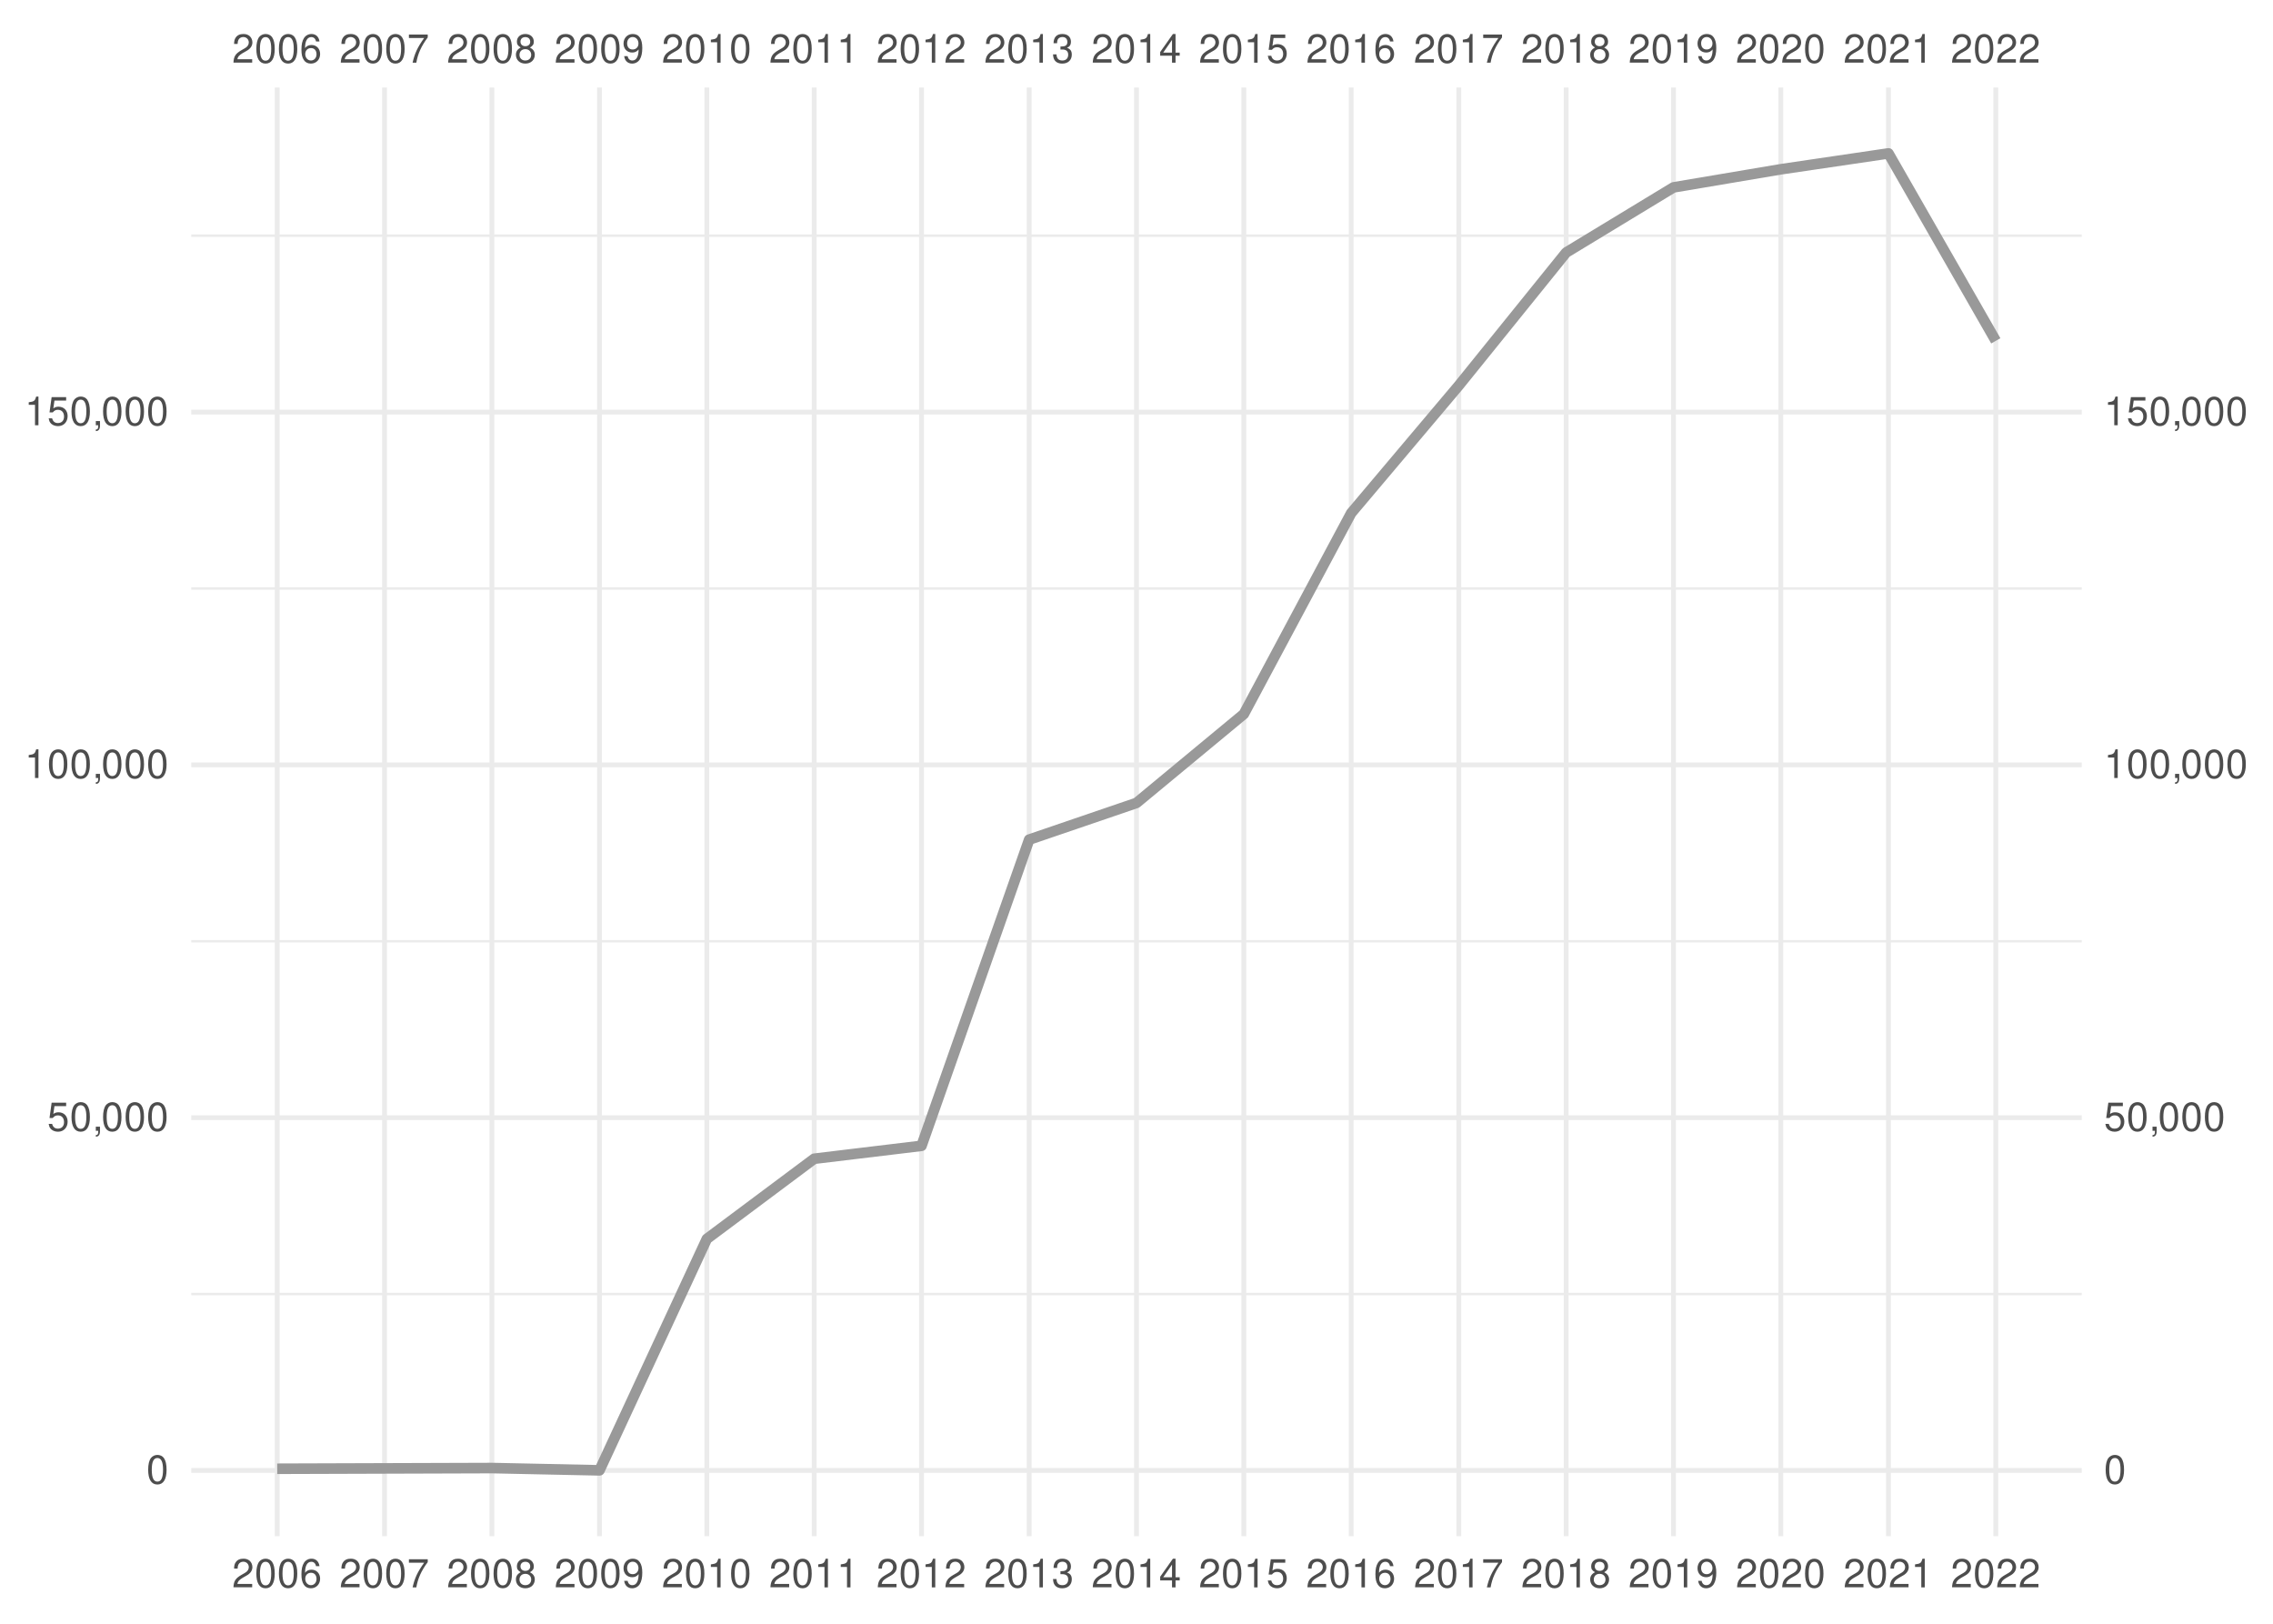
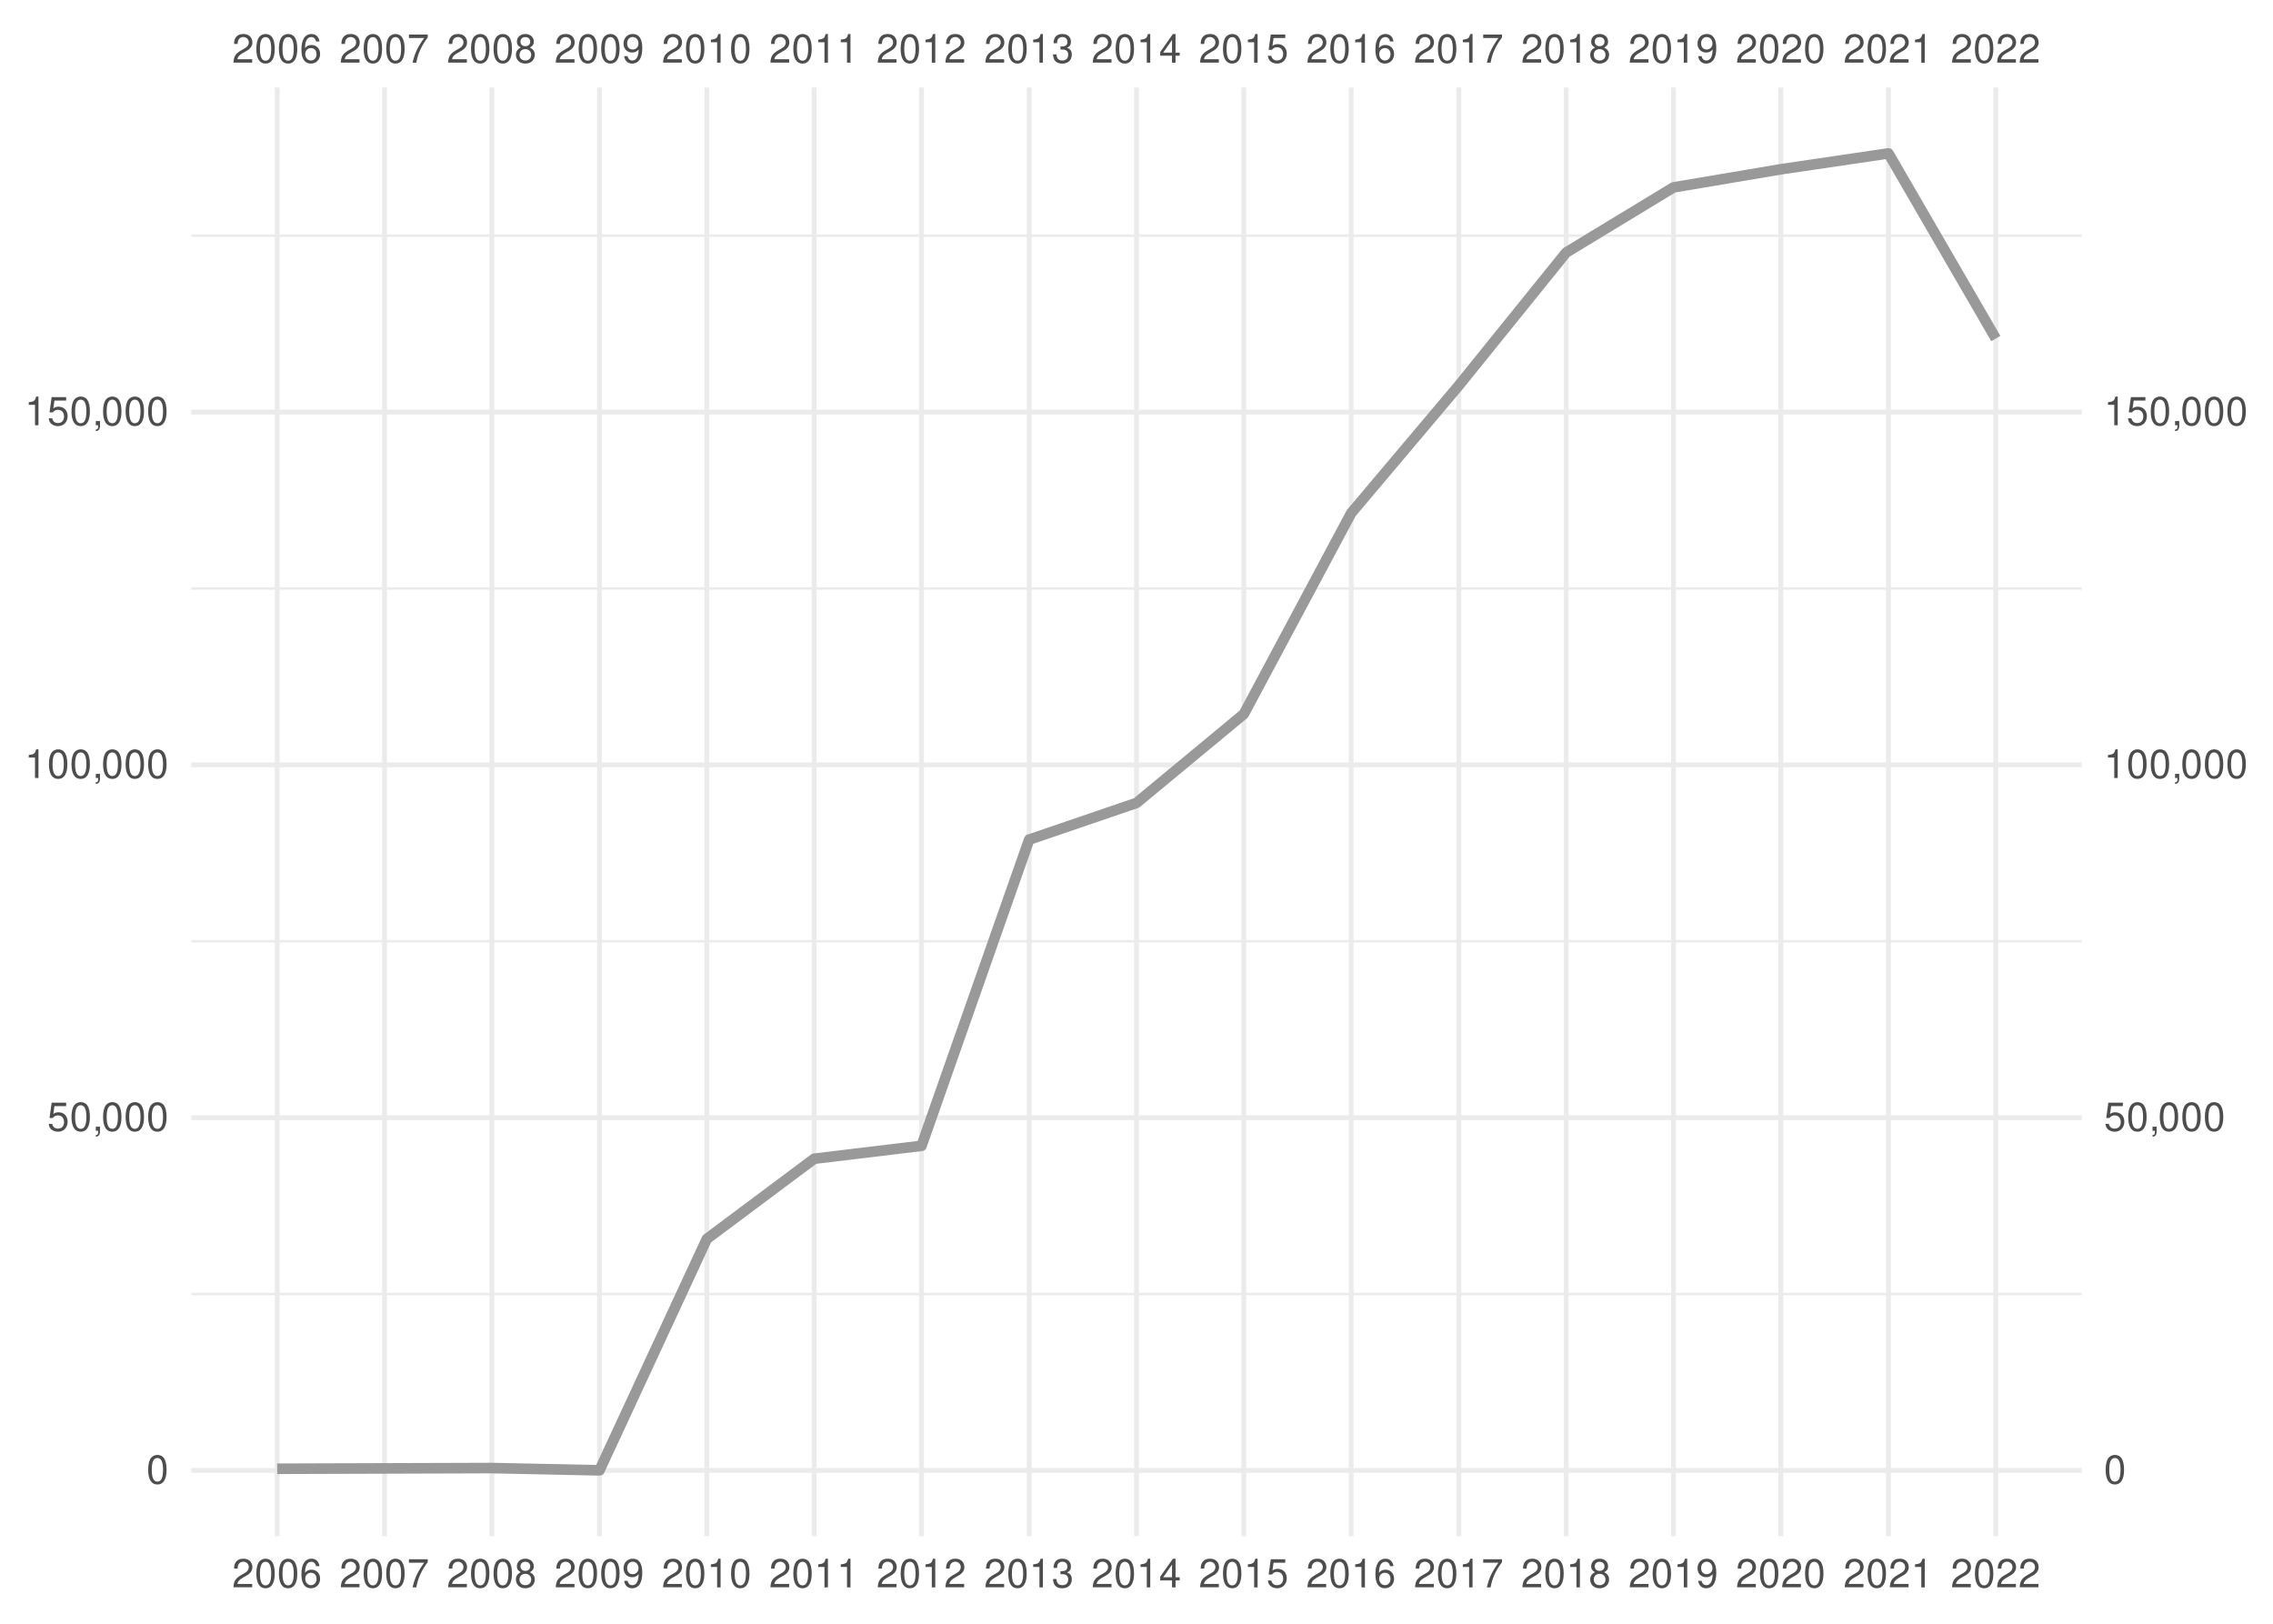
<svg xmlns="http://www.w3.org/2000/svg" xmlns:xlink="http://www.w3.org/1999/xlink" width="504pt" height="360pt" viewBox="0 0 504 360" version="1.1">
  <defs>
    <g>
      <symbol overflow="visible" id="glyph0-0">
        <path style="stroke:none;" d="" />
      </symbol>
      <symbol overflow="visible" id="glyph0-1">
        <path style="stroke:none;" d="M 4.453 -0.766 L 1.172 -0.766 C 1.25 -1.297 1.531 -1.625 2.297 -2.094 L 3.172 -2.594 C 4.047 -3.062 4.5 -3.719 4.5 -4.5 C 4.5 -5.031 4.281 -5.531 3.922 -5.875 C 3.547 -6.203 3.094 -6.359 2.5 -6.359 C 1.703 -6.359 1.125 -6.078 0.781 -5.531 C 0.547 -5.203 0.453 -4.797 0.438 -4.156 L 1.219 -4.156 C 1.234 -4.594 1.297 -4.844 1.406 -5.062 C 1.594 -5.438 2 -5.688 2.469 -5.688 C 3.172 -5.688 3.703 -5.172 3.703 -4.484 C 3.703 -3.969 3.406 -3.531 2.859 -3.219 L 2.047 -2.75 C 0.75 -2 0.375 -1.406 0.297 -0.016 L 4.453 -0.016 Z M 4.453 -0.766 " />
      </symbol>
      <symbol overflow="visible" id="glyph0-2">
        <path style="stroke:none;" d="M 2.422 -6.359 C 1.844 -6.359 1.312 -6.094 0.984 -5.672 C 0.578 -5.109 0.375 -4.25 0.375 -3.078 C 0.375 -0.938 1.078 0.203 2.422 0.203 C 3.734 0.203 4.453 -0.938 4.453 -3.031 C 4.453 -4.25 4.266 -5.078 3.859 -5.672 C 3.531 -6.109 3.016 -6.359 2.422 -6.359 Z M 2.422 -5.672 C 3.25 -5.672 3.672 -4.828 3.672 -3.094 C 3.672 -1.281 3.266 -0.438 2.406 -0.438 C 1.578 -0.438 1.172 -1.312 1.172 -3.062 C 1.172 -4.828 1.578 -5.672 2.422 -5.672 Z M 2.422 -5.672 " />
      </symbol>
      <symbol overflow="visible" id="glyph0-3">
        <path style="stroke:none;" d="M 4.375 -4.703 C 4.234 -5.75 3.562 -6.359 2.609 -6.359 C 1.922 -6.359 1.312 -6.031 0.938 -5.453 C 0.547 -4.828 0.375 -4.062 0.375 -2.906 C 0.375 -1.828 0.531 -1.156 0.906 -0.594 C 1.234 -0.078 1.781 0.203 2.469 0.203 C 3.656 0.203 4.516 -0.688 4.516 -1.922 C 4.516 -3.094 3.719 -3.922 2.609 -3.922 C 1.984 -3.922 1.5 -3.688 1.172 -3.234 C 1.172 -4.797 1.672 -5.672 2.562 -5.672 C 3.109 -5.672 3.484 -5.328 3.609 -4.703 Z M 2.5 -3.234 C 3.25 -3.234 3.719 -2.703 3.719 -1.859 C 3.719 -1.062 3.188 -0.484 2.484 -0.484 C 1.766 -0.484 1.219 -1.094 1.219 -1.906 C 1.219 -2.688 1.734 -3.234 2.5 -3.234 Z M 2.5 -3.234 " />
      </symbol>
      <symbol overflow="visible" id="glyph0-4">
        <path style="stroke:none;" d="M 4.578 -6.234 L 0.406 -6.234 L 0.406 -5.469 L 3.781 -5.469 C 2.281 -3.359 1.688 -2.047 1.219 0 L 2.047 0 C 2.391 -2 3.172 -3.719 4.578 -5.594 Z M 4.578 -6.234 " />
      </symbol>
      <symbol overflow="visible" id="glyph0-5">
        <path style="stroke:none;" d="M 3.438 -3.359 C 4.094 -3.75 4.297 -4.062 4.297 -4.656 C 4.297 -5.672 3.531 -6.359 2.422 -6.359 C 1.312 -6.359 0.547 -5.672 0.547 -4.672 C 0.547 -4.062 0.75 -3.75 1.391 -3.359 C 0.672 -2.984 0.328 -2.469 0.328 -1.766 C 0.328 -0.609 1.172 0.203 2.422 0.203 C 3.656 0.203 4.516 -0.609 4.516 -1.766 C 4.516 -2.469 4.156 -2.984 3.438 -3.359 Z M 2.422 -5.672 C 3.078 -5.672 3.5 -5.281 3.5 -4.641 C 3.5 -4.047 3.062 -3.656 2.422 -3.656 C 1.766 -3.656 1.344 -4.047 1.344 -4.656 C 1.344 -5.281 1.766 -5.672 2.422 -5.672 Z M 2.422 -3 C 3.188 -3 3.719 -2.484 3.719 -1.75 C 3.719 -0.984 3.203 -0.484 2.406 -0.484 C 1.641 -0.484 1.125 -1 1.125 -1.734 C 1.125 -2.5 1.641 -3 2.422 -3 Z M 2.422 -3 " />
      </symbol>
      <symbol overflow="visible" id="glyph0-6">
        <path style="stroke:none;" d="M 0.469 -1.453 C 0.609 -0.406 1.281 0.203 2.234 0.203 C 2.922 0.203 3.547 -0.125 3.922 -0.703 C 4.297 -1.328 4.484 -2.109 4.484 -3.25 C 4.484 -4.328 4.312 -5 3.953 -5.562 C 3.609 -6.094 3.062 -6.359 2.375 -6.359 C 1.188 -6.359 0.328 -5.469 0.328 -4.234 C 0.328 -3.062 1.125 -2.25 2.25 -2.25 C 2.844 -2.25 3.281 -2.453 3.672 -2.938 C 3.672 -1.359 3.172 -0.484 2.281 -0.484 C 1.734 -0.484 1.359 -0.828 1.234 -1.453 Z M 2.359 -5.688 C 3.094 -5.688 3.641 -5.078 3.641 -4.25 C 3.641 -3.469 3.109 -2.922 2.344 -2.922 C 1.594 -2.922 1.125 -3.453 1.125 -4.297 C 1.125 -5.109 1.641 -5.688 2.359 -5.688 Z M 2.359 -5.688 " />
      </symbol>
      <symbol overflow="visible" id="glyph0-7">
        <path style="stroke:none;" d="M 2.281 -4.531 L 2.281 0 L 3.047 0 L 3.047 -6.359 L 2.547 -6.359 C 2.266 -5.391 2.094 -5.25 0.891 -5.094 L 0.891 -4.531 Z M 2.281 -4.531 " />
      </symbol>
      <symbol overflow="visible" id="glyph0-8">
        <path style="stroke:none;" d="M 1.938 -2.922 L 2.359 -2.922 C 3.203 -2.922 3.656 -2.531 3.656 -1.766 C 3.656 -0.969 3.172 -0.484 2.375 -0.484 C 1.516 -0.484 1.109 -0.922 1.062 -1.844 L 0.281 -1.844 C 0.312 -1.344 0.406 -1 0.547 -0.719 C 0.875 -0.109 1.484 0.203 2.344 0.203 C 3.625 0.203 4.453 -0.578 4.453 -1.781 C 4.453 -2.594 4.141 -3.031 3.391 -3.297 C 3.969 -3.531 4.266 -3.969 4.266 -4.609 C 4.266 -5.703 3.547 -6.359 2.359 -6.359 C 1.109 -6.359 0.438 -5.656 0.406 -4.312 L 1.188 -4.312 C 1.203 -4.703 1.234 -4.922 1.328 -5.109 C 1.5 -5.469 1.891 -5.688 2.375 -5.688 C 3.062 -5.688 3.469 -5.266 3.469 -4.578 C 3.469 -4.141 3.312 -3.859 2.969 -3.719 C 2.766 -3.625 2.484 -3.594 1.938 -3.578 Z M 1.938 -2.922 " />
      </symbol>
      <symbol overflow="visible" id="glyph0-9">
        <path style="stroke:none;" d="M 2.875 -1.547 L 2.875 0 L 3.656 0 L 3.656 -1.547 L 4.578 -1.547 L 4.578 -2.234 L 3.656 -2.234 L 3.656 -6.359 L 3.078 -6.359 L 0.25 -2.359 L 0.25 -1.547 Z M 2.875 -2.234 L 0.922 -2.234 L 2.875 -5.047 Z M 2.875 -2.234 " />
      </symbol>
      <symbol overflow="visible" id="glyph0-10">
        <path style="stroke:none;" d="M 4.188 -6.234 L 0.969 -6.234 L 0.5 -2.844 L 1.219 -2.844 C 1.578 -3.266 1.875 -3.422 2.359 -3.422 C 3.203 -3.422 3.719 -2.844 3.719 -1.922 C 3.719 -1.031 3.203 -0.484 2.359 -0.484 C 1.688 -0.484 1.266 -0.828 1.078 -1.531 L 0.312 -1.531 C 0.406 -1.016 0.5 -0.781 0.688 -0.547 C 1.031 -0.078 1.672 0.203 2.375 0.203 C 3.641 0.203 4.516 -0.719 4.516 -2.031 C 4.516 -3.266 3.688 -4.109 2.5 -4.109 C 2.062 -4.109 1.703 -4 1.344 -3.734 L 1.594 -5.469 L 4.188 -5.469 Z M 4.188 -6.234 " />
      </symbol>
      <symbol overflow="visible" id="glyph0-11">
        <path style="stroke:none;" d="M 0.766 -0.922 L 0.766 0 L 1.297 0 L 1.297 0.156 C 1.297 0.766 1.172 0.938 0.766 0.953 L 0.766 1.297 C 1.344 1.312 1.688 0.891 1.688 0.141 L 1.688 -0.922 Z M 0.766 -0.922 " />
      </symbol>
    </g>
    <clipPath id="clip1">
      <path d="M 42.41 286 L 461.59 286 L 461.59 288 L 42.41 288 Z M 42.41 286 " />
    </clipPath>
    <clipPath id="clip2">
      <path d="M 42.41 208 L 461.59 208 L 461.59 209 L 42.41 209 Z M 42.41 208 " />
    </clipPath>
    <clipPath id="clip3">
      <path d="M 42.41 130 L 461.59 130 L 461.59 131 L 42.41 131 Z M 42.41 130 " />
    </clipPath>
    <clipPath id="clip4">
      <path d="M 42.41 51 L 461.59 51 L 461.59 53 L 42.41 53 Z M 42.41 51 " />
    </clipPath>
    <clipPath id="clip5">
      <path d="M 42.41 325 L 461.59 325 L 461.59 327 L 42.41 327 Z M 42.41 325 " />
    </clipPath>
    <clipPath id="clip6">
      <path d="M 42.41 247 L 461.59 247 L 461.59 249 L 42.41 249 Z M 42.41 247 " />
    </clipPath>
    <clipPath id="clip7">
      <path d="M 42.41 169 L 461.59 169 L 461.59 171 L 42.41 171 Z M 42.41 169 " />
    </clipPath>
    <clipPath id="clip8">
      <path d="M 42.41 90 L 461.59 90 L 461.59 92 L 42.41 92 Z M 42.41 90 " />
    </clipPath>
    <clipPath id="clip9">
      <path d="M 60 19.41 L 62 19.41 L 62 340.59 L 60 340.59 Z M 60 19.41 " />
    </clipPath>
    <clipPath id="clip10">
      <path d="M 84 19.41 L 86 19.41 L 86 340.59 L 84 340.59 Z M 84 19.41 " />
    </clipPath>
    <clipPath id="clip11">
      <path d="M 108 19.41 L 110 19.41 L 110 340.59 L 108 340.59 Z M 108 19.41 " />
    </clipPath>
    <clipPath id="clip12">
      <path d="M 132 19.41 L 134 19.41 L 134 340.59 L 132 340.59 Z M 132 19.41 " />
    </clipPath>
    <clipPath id="clip13">
      <path d="M 156 19.41 L 158 19.41 L 158 340.59 L 156 340.59 Z M 156 19.41 " />
    </clipPath>
    <clipPath id="clip14">
      <path d="M 179 19.41 L 182 19.41 L 182 340.59 L 179 340.59 Z M 179 19.41 " />
    </clipPath>
    <clipPath id="clip15">
      <path d="M 203 19.41 L 205 19.41 L 205 340.59 L 203 340.59 Z M 203 19.41 " />
    </clipPath>
    <clipPath id="clip16">
      <path d="M 227 19.41 L 229 19.41 L 229 340.59 L 227 340.59 Z M 227 19.41 " />
    </clipPath>
    <clipPath id="clip17">
      <path d="M 251 19.41 L 253 19.41 L 253 340.59 L 251 340.59 Z M 251 19.41 " />
    </clipPath>
    <clipPath id="clip18">
      <path d="M 275 19.41 L 277 19.41 L 277 340.59 L 275 340.59 Z M 275 19.41 " />
    </clipPath>
    <clipPath id="clip19">
      <path d="M 299 19.41 L 301 19.41 L 301 340.59 L 299 340.59 Z M 299 19.41 " />
    </clipPath>
    <clipPath id="clip20">
      <path d="M 322 19.41 L 325 19.41 L 325 340.59 L 322 340.59 Z M 322 19.41 " />
    </clipPath>
    <clipPath id="clip21">
      <path d="M 346 19.41 L 348 19.41 L 348 340.59 L 346 340.59 Z M 346 19.41 " />
    </clipPath>
    <clipPath id="clip22">
      <path d="M 370 19.41 L 372 19.41 L 372 340.59 L 370 340.59 Z M 370 19.41 " />
    </clipPath>
    <clipPath id="clip23">
      <path d="M 394 19.41 L 396 19.41 L 396 340.59 L 394 340.59 Z M 394 19.41 " />
    </clipPath>
    <clipPath id="clip24">
      <path d="M 418 19.41 L 420 19.41 L 420 340.59 L 418 340.59 Z M 418 19.41 " />
    </clipPath>
    <clipPath id="clip25">
      <path d="M 442 19.41 L 444 19.41 L 444 340.59 L 442 340.59 Z M 442 19.41 " />
    </clipPath>
  </defs>
  <g id="surface41">
    <rect x="0" y="0" width="504" height="360" style="fill:rgb(100%,100%,100%);fill-opacity:1;stroke:none;" />
    <g clip-path="url(#clip1)" clip-rule="nonzero">
      <path style="fill:none;stroke-width:0.533;stroke-linecap:butt;stroke-linejoin:round;stroke:rgb(92.157%,92.157%,92.157%);stroke-opacity:1;stroke-miterlimit:10;" d="M 42.41 286.902 L 461.59 286.902 " />
    </g>
    <g clip-path="url(#clip2)" clip-rule="nonzero">
      <path style="fill:none;stroke-width:0.533;stroke-linecap:butt;stroke-linejoin:round;stroke:rgb(92.157%,92.157%,92.157%);stroke-opacity:1;stroke-miterlimit:10;" d="M 42.41 208.688 L 461.59 208.688 " />
    </g>
    <g clip-path="url(#clip3)" clip-rule="nonzero">
      <path style="fill:none;stroke-width:0.533;stroke-linecap:butt;stroke-linejoin:round;stroke:rgb(92.157%,92.157%,92.157%);stroke-opacity:1;stroke-miterlimit:10;" d="M 42.41 130.473 L 461.59 130.473 " />
    </g>
    <g clip-path="url(#clip4)" clip-rule="nonzero">
      <path style="fill:none;stroke-width:0.533;stroke-linecap:butt;stroke-linejoin:round;stroke:rgb(92.157%,92.157%,92.157%);stroke-opacity:1;stroke-miterlimit:10;" d="M 42.41 52.258 L 461.59 52.258 " />
    </g>
    <g clip-path="url(#clip5)" clip-rule="nonzero">
      <path style="fill:none;stroke-width:1.067;stroke-linecap:butt;stroke-linejoin:round;stroke:rgb(92.157%,92.157%,92.157%);stroke-opacity:1;stroke-miterlimit:10;" d="M 42.41 326.012 L 461.59 326.012 " />
    </g>
    <g clip-path="url(#clip6)" clip-rule="nonzero">
      <path style="fill:none;stroke-width:1.067;stroke-linecap:butt;stroke-linejoin:round;stroke:rgb(92.157%,92.157%,92.157%);stroke-opacity:1;stroke-miterlimit:10;" d="M 42.41 247.797 L 461.59 247.797 " />
    </g>
    <g clip-path="url(#clip7)" clip-rule="nonzero">
      <path style="fill:none;stroke-width:1.067;stroke-linecap:butt;stroke-linejoin:round;stroke:rgb(92.157%,92.157%,92.157%);stroke-opacity:1;stroke-miterlimit:10;" d="M 42.41 169.578 L 461.59 169.578 " />
    </g>
    <g clip-path="url(#clip8)" clip-rule="nonzero">
      <path style="fill:none;stroke-width:1.067;stroke-linecap:butt;stroke-linejoin:round;stroke:rgb(92.157%,92.157%,92.157%);stroke-opacity:1;stroke-miterlimit:10;" d="M 42.41 91.363 L 461.59 91.363 " />
    </g>
    <g clip-path="url(#clip9)" clip-rule="nonzero">
      <path style="fill:none;stroke-width:1.067;stroke-linecap:butt;stroke-linejoin:round;stroke:rgb(92.157%,92.157%,92.157%);stroke-opacity:1;stroke-miterlimit:10;" d="M 61.465 340.59 L 61.465 19.41 " />
    </g>
    <g clip-path="url(#clip10)" clip-rule="nonzero">
      <path style="fill:none;stroke-width:1.067;stroke-linecap:butt;stroke-linejoin:round;stroke:rgb(92.157%,92.157%,92.157%);stroke-opacity:1;stroke-miterlimit:10;" d="M 85.266 340.59 L 85.266 19.41 " />
    </g>
    <g clip-path="url(#clip11)" clip-rule="nonzero">
      <path style="fill:none;stroke-width:1.067;stroke-linecap:butt;stroke-linejoin:round;stroke:rgb(92.157%,92.157%,92.157%);stroke-opacity:1;stroke-miterlimit:10;" d="M 109.066 340.59 L 109.066 19.41 " />
    </g>
    <g clip-path="url(#clip12)" clip-rule="nonzero">
      <path style="fill:none;stroke-width:1.067;stroke-linecap:butt;stroke-linejoin:round;stroke:rgb(92.157%,92.157%,92.157%);stroke-opacity:1;stroke-miterlimit:10;" d="M 132.93 340.59 L 132.93 19.41 " />
    </g>
    <g clip-path="url(#clip13)" clip-rule="nonzero">
      <path style="fill:none;stroke-width:1.067;stroke-linecap:butt;stroke-linejoin:round;stroke:rgb(92.157%,92.157%,92.157%);stroke-opacity:1;stroke-miterlimit:10;" d="M 156.73 340.59 L 156.73 19.41 " />
    </g>
    <g clip-path="url(#clip14)" clip-rule="nonzero">
      <path style="fill:none;stroke-width:1.067;stroke-linecap:butt;stroke-linejoin:round;stroke:rgb(92.157%,92.157%,92.157%);stroke-opacity:1;stroke-miterlimit:10;" d="M 180.531 340.59 L 180.531 19.41 " />
    </g>
    <g clip-path="url(#clip15)" clip-rule="nonzero">
      <path style="fill:none;stroke-width:1.067;stroke-linecap:butt;stroke-linejoin:round;stroke:rgb(92.157%,92.157%,92.157%);stroke-opacity:1;stroke-miterlimit:10;" d="M 204.332 340.59 L 204.332 19.41 " />
    </g>
    <g clip-path="url(#clip16)" clip-rule="nonzero">
      <path style="fill:none;stroke-width:1.067;stroke-linecap:butt;stroke-linejoin:round;stroke:rgb(92.157%,92.157%,92.157%);stroke-opacity:1;stroke-miterlimit:10;" d="M 228.199 340.59 L 228.199 19.41 " />
    </g>
    <g clip-path="url(#clip17)" clip-rule="nonzero">
      <path style="fill:none;stroke-width:1.067;stroke-linecap:butt;stroke-linejoin:round;stroke:rgb(92.157%,92.157%,92.157%);stroke-opacity:1;stroke-miterlimit:10;" d="M 252 340.59 L 252 19.41 " />
    </g>
    <g clip-path="url(#clip18)" clip-rule="nonzero">
      <path style="fill:none;stroke-width:1.067;stroke-linecap:butt;stroke-linejoin:round;stroke:rgb(92.157%,92.157%,92.157%);stroke-opacity:1;stroke-miterlimit:10;" d="M 275.801 340.59 L 275.801 19.41 " />
    </g>
    <g clip-path="url(#clip19)" clip-rule="nonzero">
      <path style="fill:none;stroke-width:1.067;stroke-linecap:butt;stroke-linejoin:round;stroke:rgb(92.157%,92.157%,92.157%);stroke-opacity:1;stroke-miterlimit:10;" d="M 299.602 340.59 L 299.602 19.41 " />
    </g>
    <g clip-path="url(#clip20)" clip-rule="nonzero">
      <path style="fill:none;stroke-width:1.067;stroke-linecap:butt;stroke-linejoin:round;stroke:rgb(92.157%,92.157%,92.157%);stroke-opacity:1;stroke-miterlimit:10;" d="M 323.469 340.59 L 323.469 19.41 " />
    </g>
    <g clip-path="url(#clip21)" clip-rule="nonzero">
      <path style="fill:none;stroke-width:1.067;stroke-linecap:butt;stroke-linejoin:round;stroke:rgb(92.157%,92.157%,92.157%);stroke-opacity:1;stroke-miterlimit:10;" d="M 347.27 340.59 L 347.27 19.41 " />
    </g>
    <g clip-path="url(#clip22)" clip-rule="nonzero">
      <path style="fill:none;stroke-width:1.067;stroke-linecap:butt;stroke-linejoin:round;stroke:rgb(92.157%,92.157%,92.157%);stroke-opacity:1;stroke-miterlimit:10;" d="M 371.07 340.59 L 371.07 19.41 " />
    </g>
    <g clip-path="url(#clip23)" clip-rule="nonzero">
      <path style="fill:none;stroke-width:1.067;stroke-linecap:butt;stroke-linejoin:round;stroke:rgb(92.157%,92.157%,92.157%);stroke-opacity:1;stroke-miterlimit:10;" d="M 394.867 340.59 L 394.867 19.41 " />
    </g>
    <g clip-path="url(#clip24)" clip-rule="nonzero">
      <path style="fill:none;stroke-width:1.067;stroke-linecap:butt;stroke-linejoin:round;stroke:rgb(92.157%,92.157%,92.157%);stroke-opacity:1;stroke-miterlimit:10;" d="M 418.734 340.59 L 418.734 19.41 " />
    </g>
    <g clip-path="url(#clip25)" clip-rule="nonzero">
      <path style="fill:none;stroke-width:1.067;stroke-linecap:butt;stroke-linejoin:round;stroke:rgb(92.157%,92.157%,92.157%);stroke-opacity:1;stroke-miterlimit:10;" d="M 442.535 340.59 L 442.535 19.41 " />
    </g>
-     <path style="fill:none;stroke-width:2.347;stroke-linecap:butt;stroke-linejoin:round;stroke:rgb(60%,60%,60%);stroke-opacity:1;stroke-miterlimit:10;" d="M 61.465 325.637 L 109.066 325.484 L 132.93 325.988 L 156.73 274.68 L 180.531 256.906 L 204.332 254.039 L 228.199 186.152 L 252 178.02 L 275.801 158.309 L 299.602 113.762 L 323.469 85.469 L 347.27 55.988 L 371.07 41.547 L 394.867 37.531 L 418.734 34.012 L 442.535 75.566 " />
+     <path style="fill:none;stroke-width:2.347;stroke-linecap:butt;stroke-linejoin:round;stroke:rgb(60%,60%,60%);stroke-opacity:1;stroke-miterlimit:10;" d="M 61.465 325.637 L 109.066 325.484 L 132.93 325.988 L 156.73 274.68 L 180.531 256.906 L 204.332 254.039 L 228.199 186.152 L 252 178.02 L 275.801 158.309 L 299.602 113.762 L 323.469 85.469 L 347.27 55.988 L 371.07 41.547 L 394.867 37.531 L 418.734 34.012 L 442.535 75.059 " />
    <g style="fill:rgb(30.196%,30.196%,30.196%);fill-opacity:1;">
      <use xlink:href="#glyph0-1" x="51.465" y="13.896" />
      <use xlink:href="#glyph0-2" x="56.465" y="13.896" />
      <use xlink:href="#glyph0-2" x="61.465" y="13.896" />
      <use xlink:href="#glyph0-3" x="66.465" y="13.896" />
    </g>
    <g style="fill:rgb(30.196%,30.196%,30.196%);fill-opacity:1;">
      <use xlink:href="#glyph0-1" x="75.266" y="13.896" />
      <use xlink:href="#glyph0-2" x="80.266" y="13.896" />
      <use xlink:href="#glyph0-2" x="85.266" y="13.896" />
      <use xlink:href="#glyph0-4" x="90.266" y="13.896" />
    </g>
    <g style="fill:rgb(30.196%,30.196%,30.196%);fill-opacity:1;">
      <use xlink:href="#glyph0-1" x="99.066" y="13.896" />
      <use xlink:href="#glyph0-2" x="104.066" y="13.896" />
      <use xlink:href="#glyph0-2" x="109.066" y="13.896" />
      <use xlink:href="#glyph0-5" x="114.066" y="13.896" />
    </g>
    <g style="fill:rgb(30.196%,30.196%,30.196%);fill-opacity:1;">
      <use xlink:href="#glyph0-1" x="122.93" y="13.896" />
      <use xlink:href="#glyph0-2" x="127.93" y="13.896" />
      <use xlink:href="#glyph0-2" x="132.93" y="13.896" />
      <use xlink:href="#glyph0-6" x="137.93" y="13.896" />
    </g>
    <g style="fill:rgb(30.196%,30.196%,30.196%);fill-opacity:1;">
      <use xlink:href="#glyph0-1" x="146.73" y="13.896" />
      <use xlink:href="#glyph0-2" x="151.73" y="13.896" />
      <use xlink:href="#glyph0-7" x="156.73" y="13.896" />
      <use xlink:href="#glyph0-2" x="161.73" y="13.896" />
    </g>
    <g style="fill:rgb(30.196%,30.196%,30.196%);fill-opacity:1;">
      <use xlink:href="#glyph0-1" x="170.531" y="13.896" />
      <use xlink:href="#glyph0-2" x="175.531" y="13.896" />
      <use xlink:href="#glyph0-7" x="180.531" y="13.896" />
      <use xlink:href="#glyph0-7" x="185.531" y="13.896" />
    </g>
    <g style="fill:rgb(30.196%,30.196%,30.196%);fill-opacity:1;">
      <use xlink:href="#glyph0-1" x="194.332" y="13.896" />
      <use xlink:href="#glyph0-2" x="199.332" y="13.896" />
      <use xlink:href="#glyph0-7" x="204.332" y="13.896" />
      <use xlink:href="#glyph0-1" x="209.332" y="13.896" />
    </g>
    <g style="fill:rgb(30.196%,30.196%,30.196%);fill-opacity:1;">
      <use xlink:href="#glyph0-1" x="218.199" y="13.896" />
      <use xlink:href="#glyph0-2" x="223.199" y="13.896" />
      <use xlink:href="#glyph0-7" x="228.199" y="13.896" />
      <use xlink:href="#glyph0-8" x="233.199" y="13.896" />
    </g>
    <g style="fill:rgb(30.196%,30.196%,30.196%);fill-opacity:1;">
      <use xlink:href="#glyph0-1" x="242" y="13.896" />
      <use xlink:href="#glyph0-2" x="247" y="13.896" />
      <use xlink:href="#glyph0-7" x="252" y="13.896" />
      <use xlink:href="#glyph0-9" x="257" y="13.896" />
    </g>
    <g style="fill:rgb(30.196%,30.196%,30.196%);fill-opacity:1;">
      <use xlink:href="#glyph0-1" x="265.801" y="13.896" />
      <use xlink:href="#glyph0-2" x="270.801" y="13.896" />
      <use xlink:href="#glyph0-7" x="275.801" y="13.896" />
      <use xlink:href="#glyph0-10" x="280.801" y="13.896" />
    </g>
    <g style="fill:rgb(30.196%,30.196%,30.196%);fill-opacity:1;">
      <use xlink:href="#glyph0-1" x="289.602" y="13.896" />
      <use xlink:href="#glyph0-2" x="294.602" y="13.896" />
      <use xlink:href="#glyph0-7" x="299.602" y="13.896" />
      <use xlink:href="#glyph0-3" x="304.602" y="13.896" />
    </g>
    <g style="fill:rgb(30.196%,30.196%,30.196%);fill-opacity:1;">
      <use xlink:href="#glyph0-1" x="313.469" y="13.896" />
      <use xlink:href="#glyph0-2" x="318.469" y="13.896" />
      <use xlink:href="#glyph0-7" x="323.469" y="13.896" />
      <use xlink:href="#glyph0-4" x="328.469" y="13.896" />
    </g>
    <g style="fill:rgb(30.196%,30.196%,30.196%);fill-opacity:1;">
      <use xlink:href="#glyph0-1" x="337.27" y="13.896" />
      <use xlink:href="#glyph0-2" x="342.27" y="13.896" />
      <use xlink:href="#glyph0-7" x="347.27" y="13.896" />
      <use xlink:href="#glyph0-5" x="352.27" y="13.896" />
    </g>
    <g style="fill:rgb(30.196%,30.196%,30.196%);fill-opacity:1;">
      <use xlink:href="#glyph0-1" x="361.07" y="13.896" />
      <use xlink:href="#glyph0-2" x="366.07" y="13.896" />
      <use xlink:href="#glyph0-7" x="371.07" y="13.896" />
      <use xlink:href="#glyph0-6" x="376.07" y="13.896" />
    </g>
    <g style="fill:rgb(30.196%,30.196%,30.196%);fill-opacity:1;">
      <use xlink:href="#glyph0-1" x="384.867" y="13.896" />
      <use xlink:href="#glyph0-2" x="389.867" y="13.896" />
      <use xlink:href="#glyph0-1" x="394.867" y="13.896" />
      <use xlink:href="#glyph0-2" x="399.867" y="13.896" />
    </g>
    <g style="fill:rgb(30.196%,30.196%,30.196%);fill-opacity:1;">
      <use xlink:href="#glyph0-1" x="408.734" y="13.896" />
      <use xlink:href="#glyph0-2" x="413.734" y="13.896" />
      <use xlink:href="#glyph0-1" x="418.734" y="13.896" />
      <use xlink:href="#glyph0-7" x="423.734" y="13.896" />
    </g>
    <g style="fill:rgb(30.196%,30.196%,30.196%);fill-opacity:1;">
      <use xlink:href="#glyph0-1" x="432.535" y="13.896" />
      <use xlink:href="#glyph0-2" x="437.535" y="13.896" />
      <use xlink:href="#glyph0-1" x="442.535" y="13.896" />
      <use xlink:href="#glyph0-1" x="447.535" y="13.896" />
    </g>
    <g style="fill:rgb(30.196%,30.196%,30.196%);fill-opacity:1;">
      <use xlink:href="#glyph0-2" x="32.48" y="328.927" />
    </g>
    <g style="fill:rgb(30.196%,30.196%,30.196%);fill-opacity:1;">
      <use xlink:href="#glyph0-10" x="10.48" y="250.712" />
      <use xlink:href="#glyph0-2" x="15.48" y="250.712" />
      <use xlink:href="#glyph0-11" x="20.48" y="250.712" />
      <use xlink:href="#glyph0-2" x="22.48" y="250.712" />
      <use xlink:href="#glyph0-2" x="27.48" y="250.712" />
      <use xlink:href="#glyph0-2" x="32.48" y="250.712" />
    </g>
    <g style="fill:rgb(30.196%,30.196%,30.196%);fill-opacity:1;">
      <use xlink:href="#glyph0-7" x="5.48" y="172.493" />
      <use xlink:href="#glyph0-2" x="10.48" y="172.493" />
      <use xlink:href="#glyph0-2" x="15.48" y="172.493" />
      <use xlink:href="#glyph0-11" x="20.48" y="172.493" />
      <use xlink:href="#glyph0-2" x="22.48" y="172.493" />
      <use xlink:href="#glyph0-2" x="27.48" y="172.493" />
      <use xlink:href="#glyph0-2" x="32.48" y="172.493" />
    </g>
    <g style="fill:rgb(30.196%,30.196%,30.196%);fill-opacity:1;">
      <use xlink:href="#glyph0-7" x="5.48" y="94.278" />
      <use xlink:href="#glyph0-10" x="10.48" y="94.278" />
      <use xlink:href="#glyph0-2" x="15.48" y="94.278" />
      <use xlink:href="#glyph0-11" x="20.48" y="94.278" />
      <use xlink:href="#glyph0-2" x="22.48" y="94.278" />
      <use xlink:href="#glyph0-2" x="27.48" y="94.278" />
      <use xlink:href="#glyph0-2" x="32.48" y="94.278" />
    </g>
    <g style="fill:rgb(30.196%,30.196%,30.196%);fill-opacity:1;">
      <use xlink:href="#glyph0-2" x="466.52" y="328.927" />
    </g>
    <g style="fill:rgb(30.196%,30.196%,30.196%);fill-opacity:1;">
      <use xlink:href="#glyph0-10" x="466.52" y="250.712" />
      <use xlink:href="#glyph0-2" x="471.52" y="250.712" />
      <use xlink:href="#glyph0-11" x="476.52" y="250.712" />
      <use xlink:href="#glyph0-2" x="478.52" y="250.712" />
      <use xlink:href="#glyph0-2" x="483.52" y="250.712" />
      <use xlink:href="#glyph0-2" x="488.52" y="250.712" />
    </g>
    <g style="fill:rgb(30.196%,30.196%,30.196%);fill-opacity:1;">
      <use xlink:href="#glyph0-7" x="466.52" y="172.493" />
      <use xlink:href="#glyph0-2" x="471.52" y="172.493" />
      <use xlink:href="#glyph0-2" x="476.52" y="172.493" />
      <use xlink:href="#glyph0-11" x="481.52" y="172.493" />
      <use xlink:href="#glyph0-2" x="483.52" y="172.493" />
      <use xlink:href="#glyph0-2" x="488.52" y="172.493" />
      <use xlink:href="#glyph0-2" x="493.52" y="172.493" />
    </g>
    <g style="fill:rgb(30.196%,30.196%,30.196%);fill-opacity:1;">
      <use xlink:href="#glyph0-7" x="466.52" y="94.278" />
      <use xlink:href="#glyph0-10" x="471.52" y="94.278" />
      <use xlink:href="#glyph0-2" x="476.52" y="94.278" />
      <use xlink:href="#glyph0-11" x="481.52" y="94.278" />
      <use xlink:href="#glyph0-2" x="483.52" y="94.278" />
      <use xlink:href="#glyph0-2" x="488.52" y="94.278" />
      <use xlink:href="#glyph0-2" x="493.52" y="94.278" />
    </g>
    <g style="fill:rgb(30.196%,30.196%,30.196%);fill-opacity:1;">
      <use xlink:href="#glyph0-1" x="51.465" y="351.935" />
      <use xlink:href="#glyph0-2" x="56.465" y="351.935" />
      <use xlink:href="#glyph0-2" x="61.465" y="351.935" />
      <use xlink:href="#glyph0-3" x="66.465" y="351.935" />
    </g>
    <g style="fill:rgb(30.196%,30.196%,30.196%);fill-opacity:1;">
      <use xlink:href="#glyph0-1" x="75.266" y="351.935" />
      <use xlink:href="#glyph0-2" x="80.266" y="351.935" />
      <use xlink:href="#glyph0-2" x="85.266" y="351.935" />
      <use xlink:href="#glyph0-4" x="90.266" y="351.935" />
    </g>
    <g style="fill:rgb(30.196%,30.196%,30.196%);fill-opacity:1;">
      <use xlink:href="#glyph0-1" x="99.066" y="351.935" />
      <use xlink:href="#glyph0-2" x="104.066" y="351.935" />
      <use xlink:href="#glyph0-2" x="109.066" y="351.935" />
      <use xlink:href="#glyph0-5" x="114.066" y="351.935" />
    </g>
    <g style="fill:rgb(30.196%,30.196%,30.196%);fill-opacity:1;">
      <use xlink:href="#glyph0-1" x="122.93" y="351.935" />
      <use xlink:href="#glyph0-2" x="127.93" y="351.935" />
      <use xlink:href="#glyph0-2" x="132.93" y="351.935" />
      <use xlink:href="#glyph0-6" x="137.93" y="351.935" />
    </g>
    <g style="fill:rgb(30.196%,30.196%,30.196%);fill-opacity:1;">
      <use xlink:href="#glyph0-1" x="146.73" y="351.935" />
      <use xlink:href="#glyph0-2" x="151.73" y="351.935" />
      <use xlink:href="#glyph0-7" x="156.73" y="351.935" />
      <use xlink:href="#glyph0-2" x="161.73" y="351.935" />
    </g>
    <g style="fill:rgb(30.196%,30.196%,30.196%);fill-opacity:1;">
      <use xlink:href="#glyph0-1" x="170.531" y="351.935" />
      <use xlink:href="#glyph0-2" x="175.531" y="351.935" />
      <use xlink:href="#glyph0-7" x="180.531" y="351.935" />
      <use xlink:href="#glyph0-7" x="185.531" y="351.935" />
    </g>
    <g style="fill:rgb(30.196%,30.196%,30.196%);fill-opacity:1;">
      <use xlink:href="#glyph0-1" x="194.332" y="351.935" />
      <use xlink:href="#glyph0-2" x="199.332" y="351.935" />
      <use xlink:href="#glyph0-7" x="204.332" y="351.935" />
      <use xlink:href="#glyph0-1" x="209.332" y="351.935" />
    </g>
    <g style="fill:rgb(30.196%,30.196%,30.196%);fill-opacity:1;">
      <use xlink:href="#glyph0-1" x="218.199" y="351.935" />
      <use xlink:href="#glyph0-2" x="223.199" y="351.935" />
      <use xlink:href="#glyph0-7" x="228.199" y="351.935" />
      <use xlink:href="#glyph0-8" x="233.199" y="351.935" />
    </g>
    <g style="fill:rgb(30.196%,30.196%,30.196%);fill-opacity:1;">
      <use xlink:href="#glyph0-1" x="242" y="351.935" />
      <use xlink:href="#glyph0-2" x="247" y="351.935" />
      <use xlink:href="#glyph0-7" x="252" y="351.935" />
      <use xlink:href="#glyph0-9" x="257" y="351.935" />
    </g>
    <g style="fill:rgb(30.196%,30.196%,30.196%);fill-opacity:1;">
      <use xlink:href="#glyph0-1" x="265.801" y="351.935" />
      <use xlink:href="#glyph0-2" x="270.801" y="351.935" />
      <use xlink:href="#glyph0-7" x="275.801" y="351.935" />
      <use xlink:href="#glyph0-10" x="280.801" y="351.935" />
    </g>
    <g style="fill:rgb(30.196%,30.196%,30.196%);fill-opacity:1;">
      <use xlink:href="#glyph0-1" x="289.602" y="351.935" />
      <use xlink:href="#glyph0-2" x="294.602" y="351.935" />
      <use xlink:href="#glyph0-7" x="299.602" y="351.935" />
      <use xlink:href="#glyph0-3" x="304.602" y="351.935" />
    </g>
    <g style="fill:rgb(30.196%,30.196%,30.196%);fill-opacity:1;">
      <use xlink:href="#glyph0-1" x="313.469" y="351.935" />
      <use xlink:href="#glyph0-2" x="318.469" y="351.935" />
      <use xlink:href="#glyph0-7" x="323.469" y="351.935" />
      <use xlink:href="#glyph0-4" x="328.469" y="351.935" />
    </g>
    <g style="fill:rgb(30.196%,30.196%,30.196%);fill-opacity:1;">
      <use xlink:href="#glyph0-1" x="337.27" y="351.935" />
      <use xlink:href="#glyph0-2" x="342.27" y="351.935" />
      <use xlink:href="#glyph0-7" x="347.27" y="351.935" />
      <use xlink:href="#glyph0-5" x="352.27" y="351.935" />
    </g>
    <g style="fill:rgb(30.196%,30.196%,30.196%);fill-opacity:1;">
      <use xlink:href="#glyph0-1" x="361.07" y="351.935" />
      <use xlink:href="#glyph0-2" x="366.07" y="351.935" />
      <use xlink:href="#glyph0-7" x="371.07" y="351.935" />
      <use xlink:href="#glyph0-6" x="376.07" y="351.935" />
    </g>
    <g style="fill:rgb(30.196%,30.196%,30.196%);fill-opacity:1;">
      <use xlink:href="#glyph0-1" x="384.867" y="351.935" />
      <use xlink:href="#glyph0-2" x="389.867" y="351.935" />
      <use xlink:href="#glyph0-1" x="394.867" y="351.935" />
      <use xlink:href="#glyph0-2" x="399.867" y="351.935" />
    </g>
    <g style="fill:rgb(30.196%,30.196%,30.196%);fill-opacity:1;">
      <use xlink:href="#glyph0-1" x="408.734" y="351.935" />
      <use xlink:href="#glyph0-2" x="413.734" y="351.935" />
      <use xlink:href="#glyph0-1" x="418.734" y="351.935" />
      <use xlink:href="#glyph0-7" x="423.734" y="351.935" />
    </g>
    <g style="fill:rgb(30.196%,30.196%,30.196%);fill-opacity:1;">
      <use xlink:href="#glyph0-1" x="432.535" y="351.935" />
      <use xlink:href="#glyph0-2" x="437.535" y="351.935" />
      <use xlink:href="#glyph0-1" x="442.535" y="351.935" />
      <use xlink:href="#glyph0-1" x="447.535" y="351.935" />
    </g>
  </g>
</svg>
